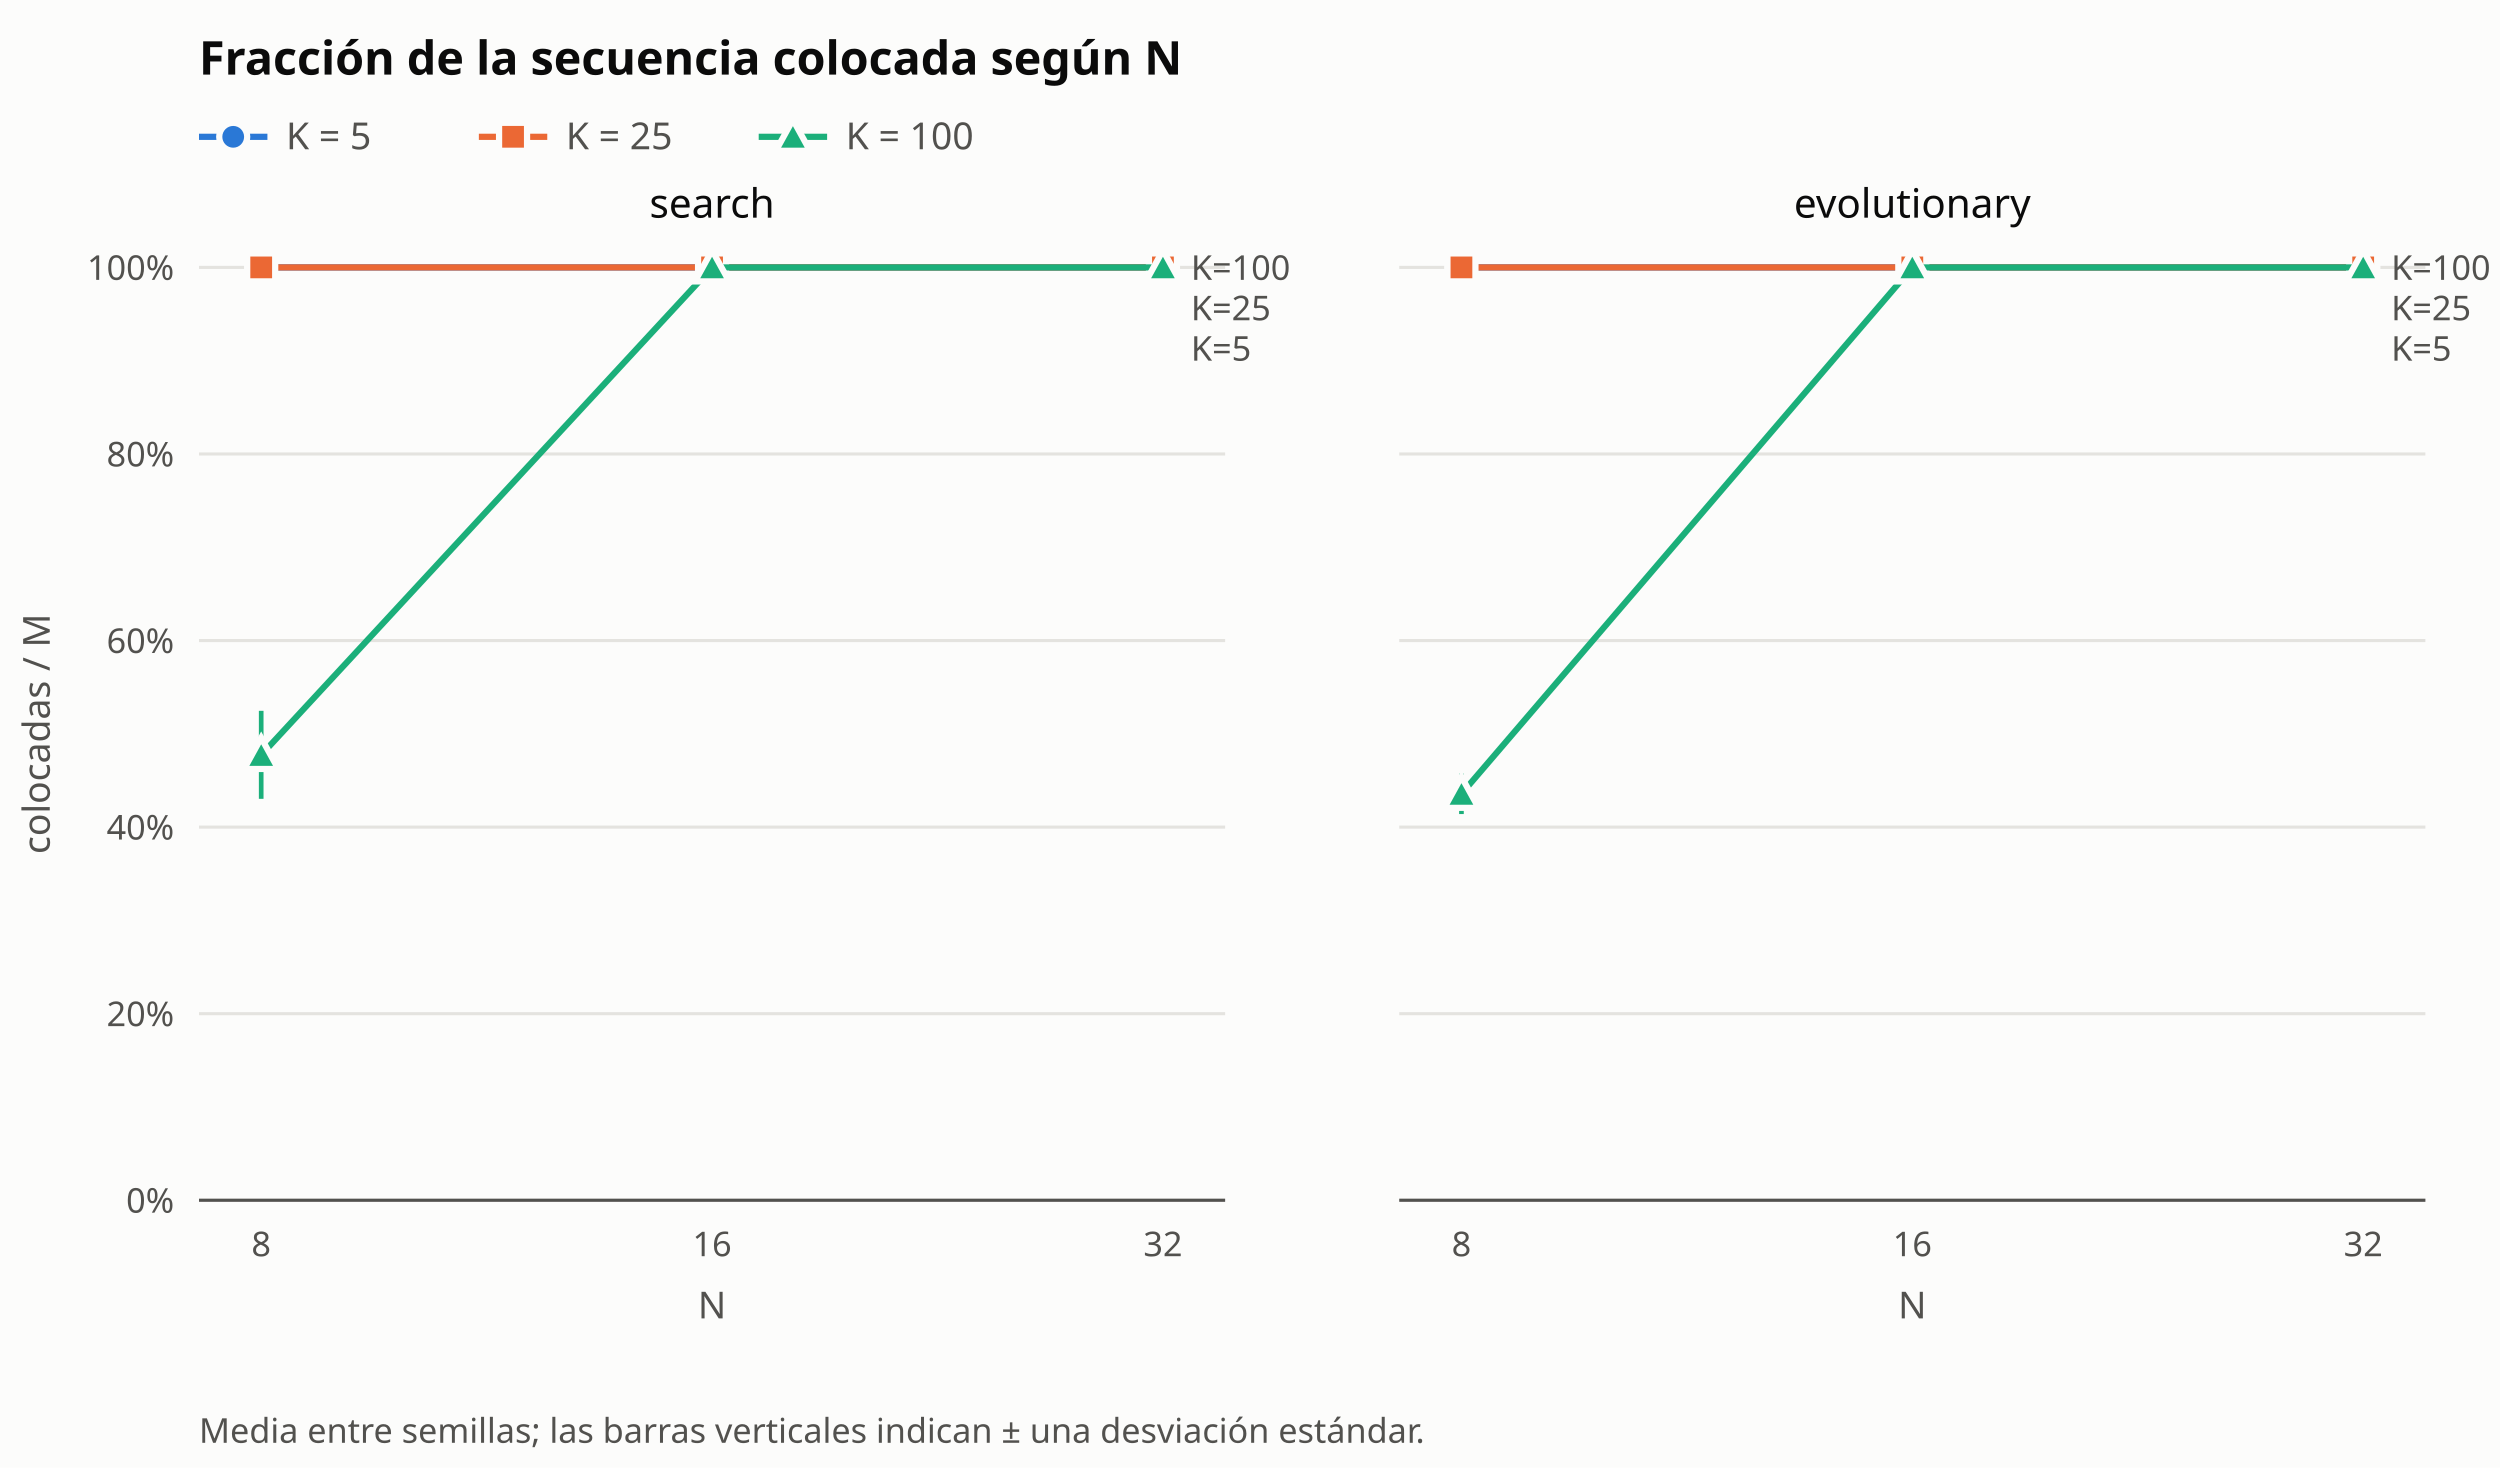
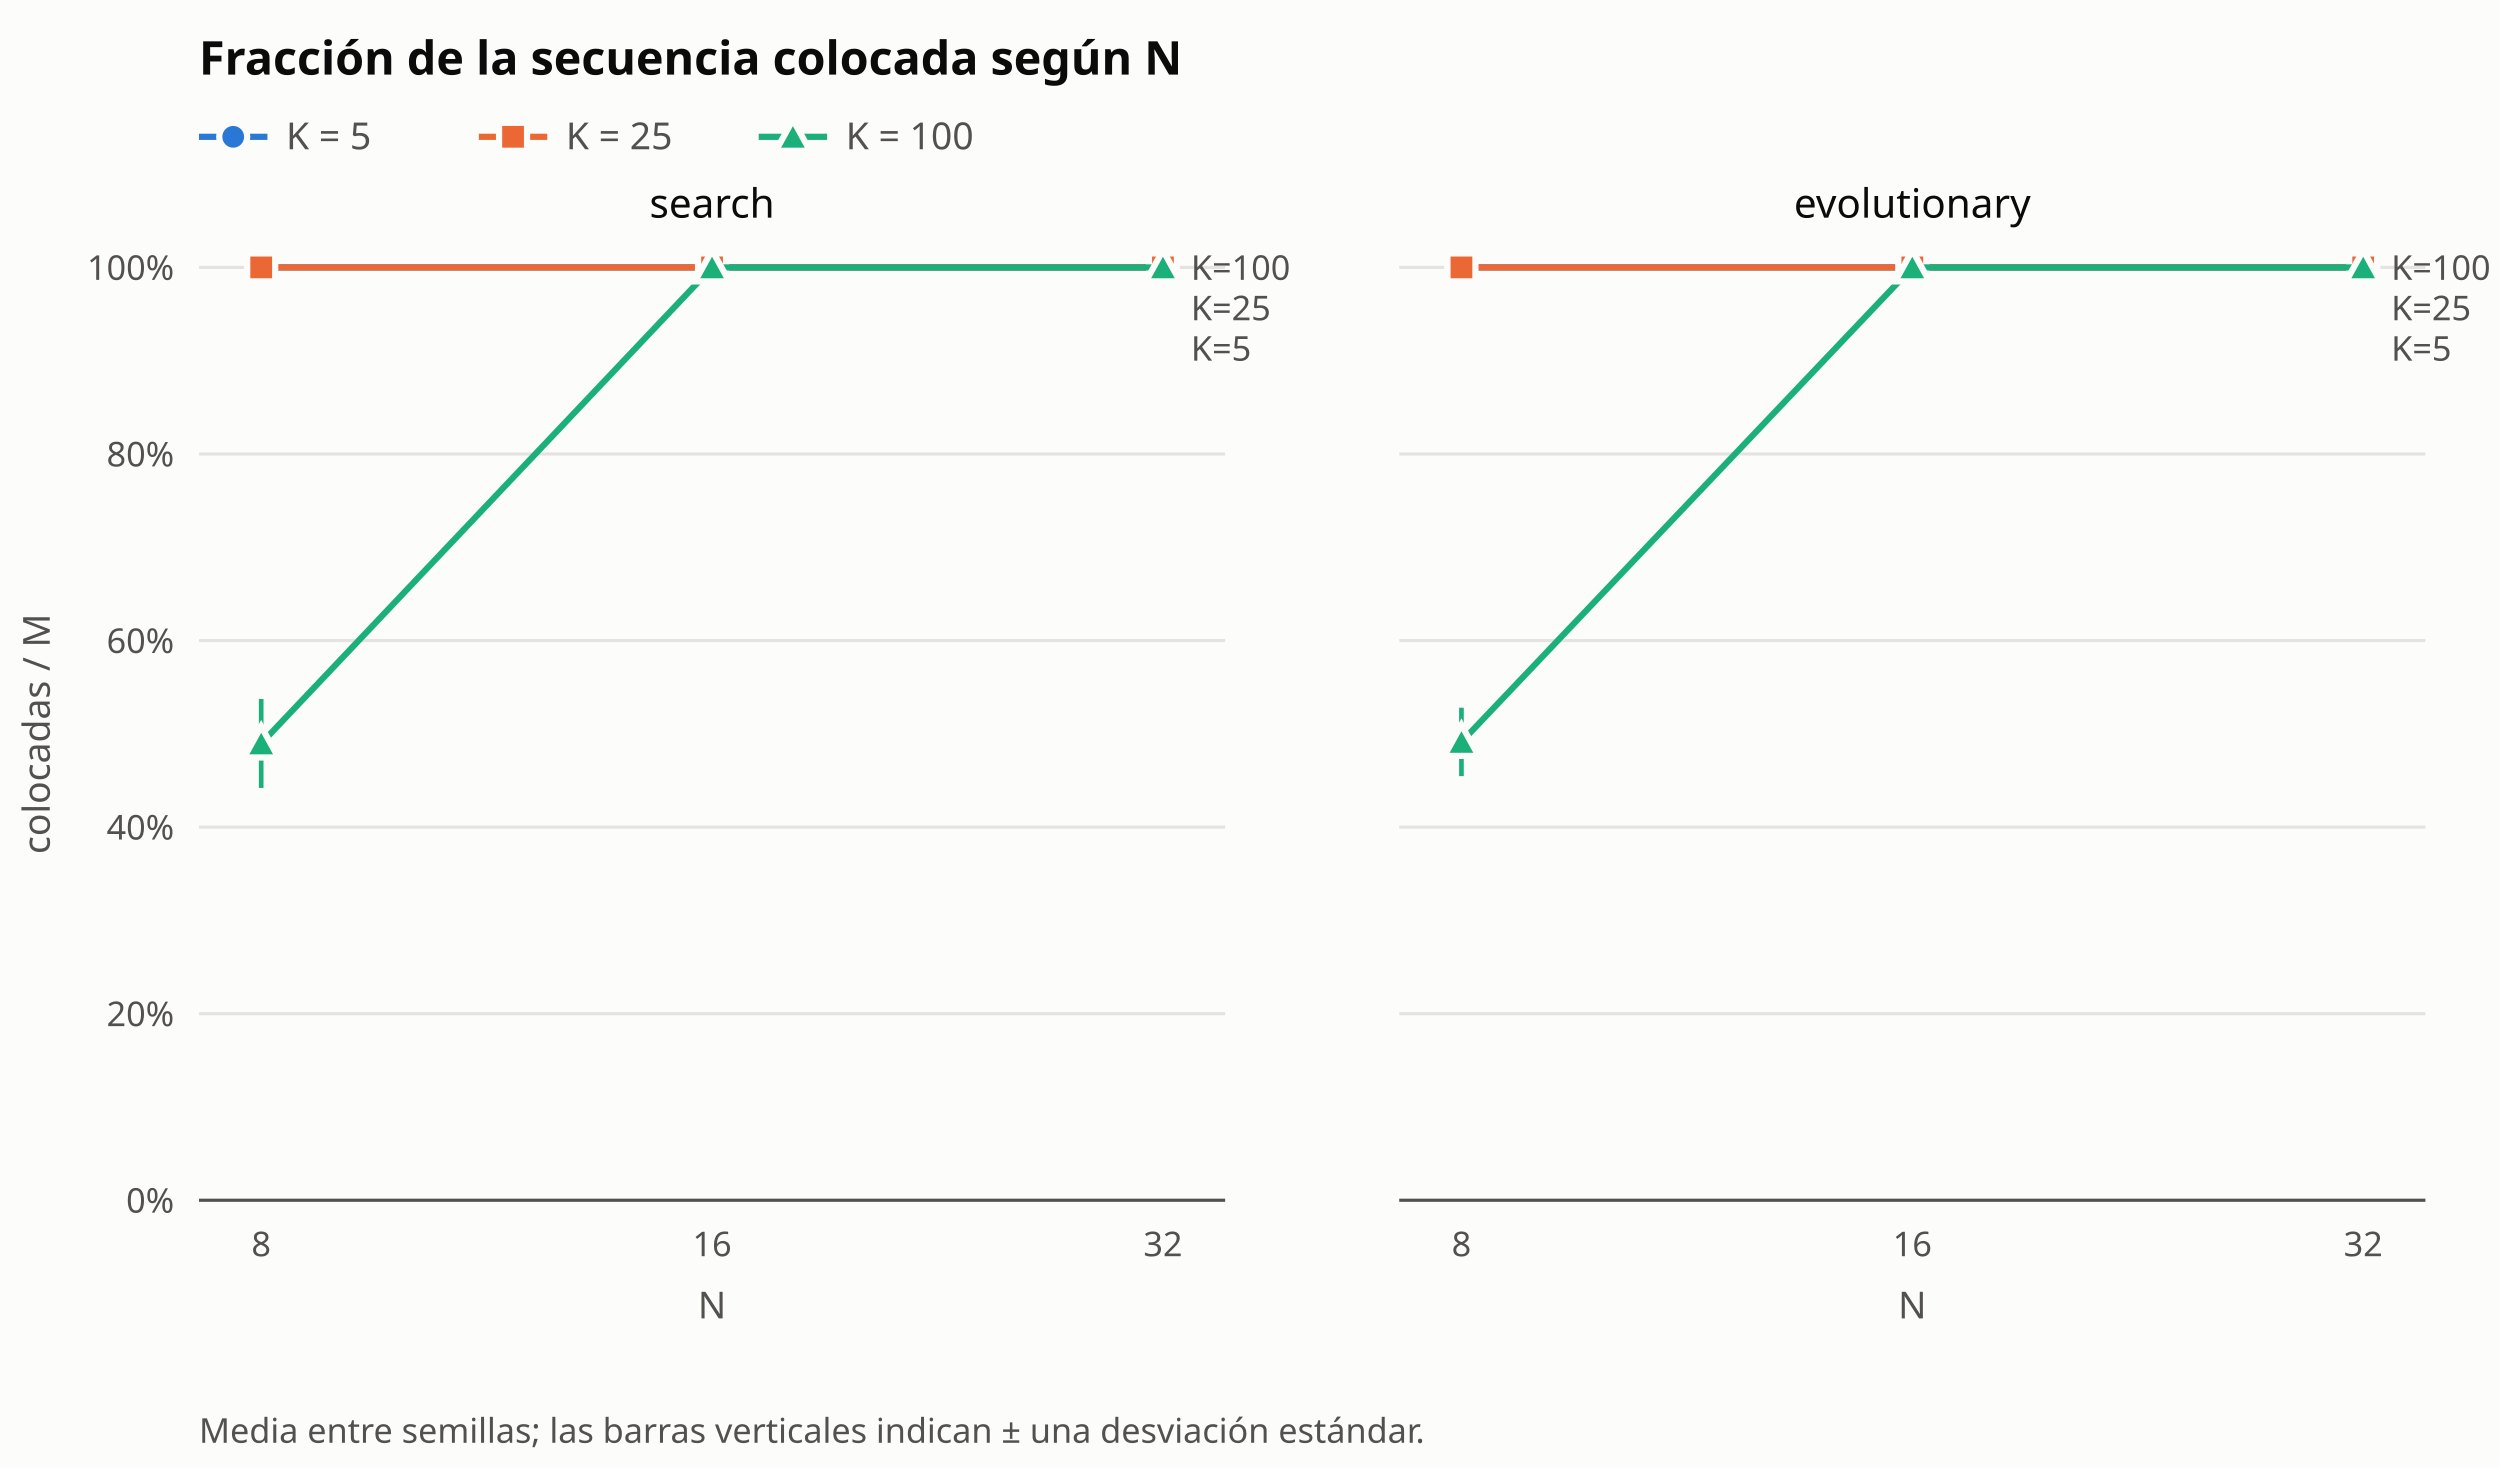
<svg xmlns="http://www.w3.org/2000/svg" width="804" height="472" viewBox="0 0 804 472" font-family="sans-serif" role="img" aria-label="Fracción de la secuencia colocada según N">
  <rect width="100%" height="100%" fill="#fcfcfb" />
  <text x="64" y="24" font-size="15" font-weight="600" fill="#0b0b0b">Fracción de la secuencia colocada según N</text>
  <line x1="64" y1="44" x2="86" y2="44" stroke="#2a78d6" stroke-width="2" />
  <circle cx="75.0" cy="44.0" r="4.5" fill="#2a78d6" stroke="#fcfcfb" stroke-width="2" />
  <text x="92" y="48" font-size="12" fill="#52514e">K = 5</text>
  <line x1="154" y1="44" x2="176" y2="44" stroke="#eb6834" stroke-width="2" />
  <rect x="160.5" y="39.5" width="9.0" height="9.0" rx="1" fill="#eb6834" stroke="#fcfcfb" stroke-width="2" />
  <text x="182" y="48" font-size="12" fill="#52514e">K = 25</text>
  <line x1="244" y1="44" x2="266" y2="44" stroke="#1baf7a" stroke-width="2" />
  <polygon points="255.0,38.5 260.5,48.5 249.5,48.5" fill="#1baf7a" stroke="#fcfcfb" stroke-width="2" />
  <text x="272" y="48" font-size="12" fill="#52514e">K = 100</text>
  <text x="229.0" y="70" font-size="13" text-anchor="middle" fill="#0b0b0b">search</text>
  <line x1="64" y1="386.0" x2="394" y2="386.0" stroke="#e4e3df" stroke-width="1" />
  <text x="56" y="390.0" font-size="11" text-anchor="end" fill="#52514e">0%</text>
  <line x1="64" y1="326.0" x2="394" y2="326.0" stroke="#e4e3df" stroke-width="1" />
  <text x="56" y="330.0" font-size="11" text-anchor="end" fill="#52514e">20%</text>
  <line x1="64" y1="266.0" x2="394" y2="266.0" stroke="#e4e3df" stroke-width="1" />
  <text x="56" y="270.0" font-size="11" text-anchor="end" fill="#52514e">40%</text>
  <line x1="64" y1="206.0" x2="394" y2="206.0" stroke="#e4e3df" stroke-width="1" />
  <text x="56" y="210.0" font-size="11" text-anchor="end" fill="#52514e">60%</text>
  <line x1="64" y1="146.0" x2="394" y2="146.0" stroke="#e4e3df" stroke-width="1" />
  <text x="56" y="150.0" font-size="11" text-anchor="end" fill="#52514e">80%</text>
  <line x1="64" y1="86.0" x2="394" y2="86.0" stroke="#e4e3df" stroke-width="1" />
  <text x="56" y="90.0" font-size="11" text-anchor="end" fill="#52514e">100%</text>
  <text x="84.0" y="404" font-size="11" text-anchor="middle" fill="#52514e">8</text>
  <text x="229.0" y="404" font-size="11" text-anchor="middle" fill="#52514e">16</text>
  <text x="374.0" y="404" font-size="11" text-anchor="middle" fill="#52514e">32</text>
  <text x="229.0" y="424" font-size="12" text-anchor="middle" fill="#52514e">N</text>
  <polyline points="84.0,86.0 229.0,86.0 374.0,86.0" fill="none" stroke="#2a78d6" stroke-width="2" />
  <circle cx="84.0" cy="86.0" r="4.5" fill="#2a78d6" stroke="#fcfcfb" stroke-width="2" />
  <circle cx="229.0" cy="86.0" r="4.5" fill="#2a78d6" stroke="#fcfcfb" stroke-width="2" />
  <circle cx="374.0" cy="86.0" r="4.5" fill="#2a78d6" stroke="#fcfcfb" stroke-width="2" />
  <polyline points="84.0,86.0 229.0,86.0 374.0,86.0" fill="none" stroke="#eb6834" stroke-width="2" />
  <rect x="79.5" y="81.5" width="9.0" height="9.0" rx="1" fill="#eb6834" stroke="#fcfcfb" stroke-width="2" />
  <rect x="224.5" y="81.5" width="9.0" height="9.0" rx="1" fill="#eb6834" stroke="#fcfcfb" stroke-width="2" />
  <rect x="369.5" y="81.5" width="9.0" height="9.0" rx="1" fill="#eb6834" stroke="#fcfcfb" stroke-width="2" />
-   <polyline points="84.0,242.8 229.0,86.0 374.0,86.0" fill="none" stroke="#1baf7a" stroke-width="2" />
-   <line x1="84.0" y1="228.6" x2="84.0" y2="256.9" stroke="#1baf7a" stroke-width="1.5" />
-   <polygon points="84.0,237.3 89.5,247.3 78.5,247.3" fill="#1baf7a" stroke="#fcfcfb" stroke-width="2" />
+   <polyline points="84.0,239.1 229.0,86.0 374.0,86.0" fill="none" stroke="#1baf7a" stroke-width="2" />
+   <line x1="84.0" y1="224.8" x2="84.0" y2="253.4" stroke="#1baf7a" stroke-width="1.5" />
+   <polygon points="84.0,233.6 89.5,243.6 78.5,243.6" fill="#1baf7a" stroke="#fcfcfb" stroke-width="2" />
  <polygon points="229.0,80.5 234.5,90.5 223.5,90.5" fill="#1baf7a" stroke="#fcfcfb" stroke-width="2" />
  <polygon points="374.0,80.5 379.5,90.5 368.5,90.5" fill="#1baf7a" stroke="#fcfcfb" stroke-width="2" />
  <text x="383.0" y="90.0" font-size="11" fill="#52514e">K=100</text>
  <text x="383.0" y="103.0" font-size="11" fill="#52514e">K=25</text>
  <text x="383.0" y="116.0" font-size="11" fill="#52514e">K=5</text>
  <line x1="64" y1="386" x2="394" y2="386" stroke="#52514e" stroke-width="1" />
  <text x="615.0" y="70" font-size="13" text-anchor="middle" fill="#0b0b0b">evolutionary</text>
  <line x1="450" y1="386.0" x2="780" y2="386.0" stroke="#e4e3df" stroke-width="1" />
  <line x1="450" y1="326.0" x2="780" y2="326.0" stroke="#e4e3df" stroke-width="1" />
  <line x1="450" y1="266.0" x2="780" y2="266.0" stroke="#e4e3df" stroke-width="1" />
  <line x1="450" y1="206.0" x2="780" y2="206.0" stroke="#e4e3df" stroke-width="1" />
  <line x1="450" y1="146.0" x2="780" y2="146.0" stroke="#e4e3df" stroke-width="1" />
  <line x1="450" y1="86.0" x2="780" y2="86.0" stroke="#e4e3df" stroke-width="1" />
  <text x="470.0" y="404" font-size="11" text-anchor="middle" fill="#52514e">8</text>
  <text x="615.0" y="404" font-size="11" text-anchor="middle" fill="#52514e">16</text>
  <text x="760.0" y="404" font-size="11" text-anchor="middle" fill="#52514e">32</text>
  <text x="615.0" y="424" font-size="12" text-anchor="middle" fill="#52514e">N</text>
  <polyline points="470.0,86.0 615.0,86.0 760.0,86.0" fill="none" stroke="#2a78d6" stroke-width="2" />
  <circle cx="470.0" cy="86.0" r="4.5" fill="#2a78d6" stroke="#fcfcfb" stroke-width="2" />
  <circle cx="615.0" cy="86.0" r="4.5" fill="#2a78d6" stroke="#fcfcfb" stroke-width="2" />
  <circle cx="760.0" cy="86.0" r="4.5" fill="#2a78d6" stroke="#fcfcfb" stroke-width="2" />
  <polyline points="470.0,86.0 615.0,86.0 760.0,86.0" fill="none" stroke="#eb6834" stroke-width="2" />
  <rect x="465.5" y="81.5" width="9.0" height="9.0" rx="1" fill="#eb6834" stroke="#fcfcfb" stroke-width="2" />
  <rect x="610.5" y="81.5" width="9.0" height="9.0" rx="1" fill="#eb6834" stroke="#fcfcfb" stroke-width="2" />
  <rect x="755.5" y="81.5" width="9.0" height="9.0" rx="1" fill="#eb6834" stroke="#fcfcfb" stroke-width="2" />
-   <polyline points="470.0,255.3 615.0,86.0 760.0,86.0" fill="none" stroke="#1baf7a" stroke-width="2" />
-   <line x1="470.0" y1="248.8" x2="470.0" y2="261.8" stroke="#1baf7a" stroke-width="1.5" />
-   <polygon points="470.0,249.8 475.5,259.8 464.5,259.8" fill="#1baf7a" stroke="#fcfcfb" stroke-width="2" />
+   <polyline points="470.0,238.6 615.0,86.0 760.0,86.0" fill="none" stroke="#1baf7a" stroke-width="2" />
+   <line x1="470.0" y1="227.6" x2="470.0" y2="249.6" stroke="#1baf7a" stroke-width="1.5" />
+   <polygon points="470.0,233.1 475.5,243.1 464.5,243.1" fill="#1baf7a" stroke="#fcfcfb" stroke-width="2" />
  <polygon points="615.0,80.5 620.5,90.5 609.5,90.5" fill="#1baf7a" stroke="#fcfcfb" stroke-width="2" />
  <polygon points="760.0,80.5 765.5,90.5 754.5,90.5" fill="#1baf7a" stroke="#fcfcfb" stroke-width="2" />
  <text x="769.0" y="90.0" font-size="11" fill="#52514e">K=100</text>
  <text x="769.0" y="103.0" font-size="11" fill="#52514e">K=25</text>
  <text x="769.0" y="116.0" font-size="11" fill="#52514e">K=5</text>
  <line x1="450" y1="386" x2="780" y2="386" stroke="#52514e" stroke-width="1" />
  <text x="16" y="236.0" font-size="12" fill="#52514e" text-anchor="middle" transform="rotate(-90 16 236.0)">colocadas / M</text>
  <text x="64" y="464" font-size="11" fill="#52514e">Media entre semillas; las barras verticales indican ± una desviación estándar.</text>
</svg>
